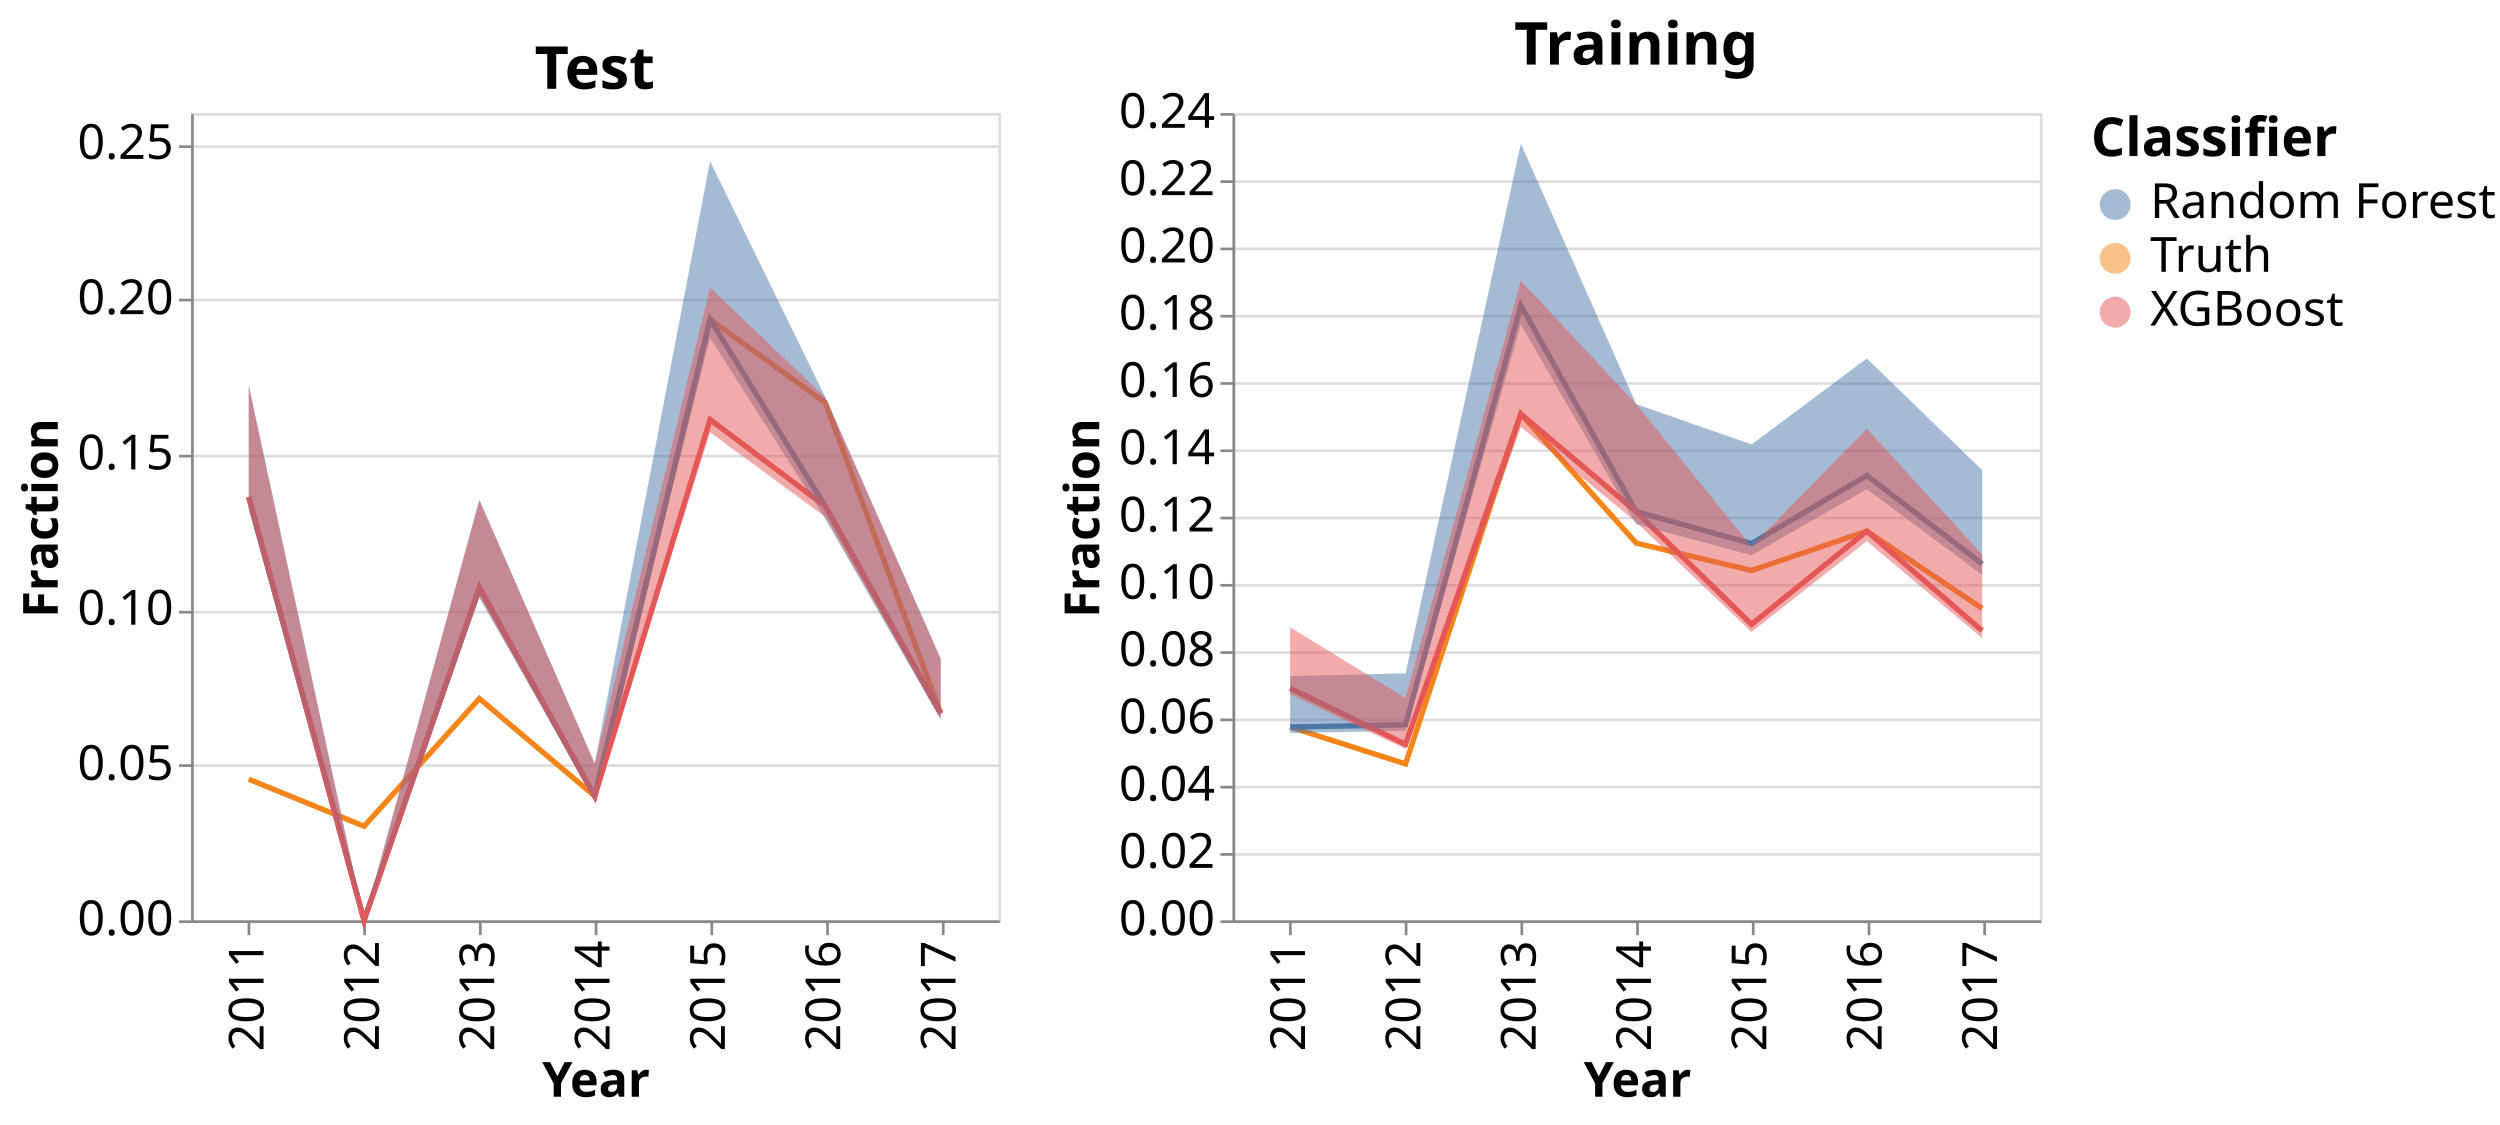
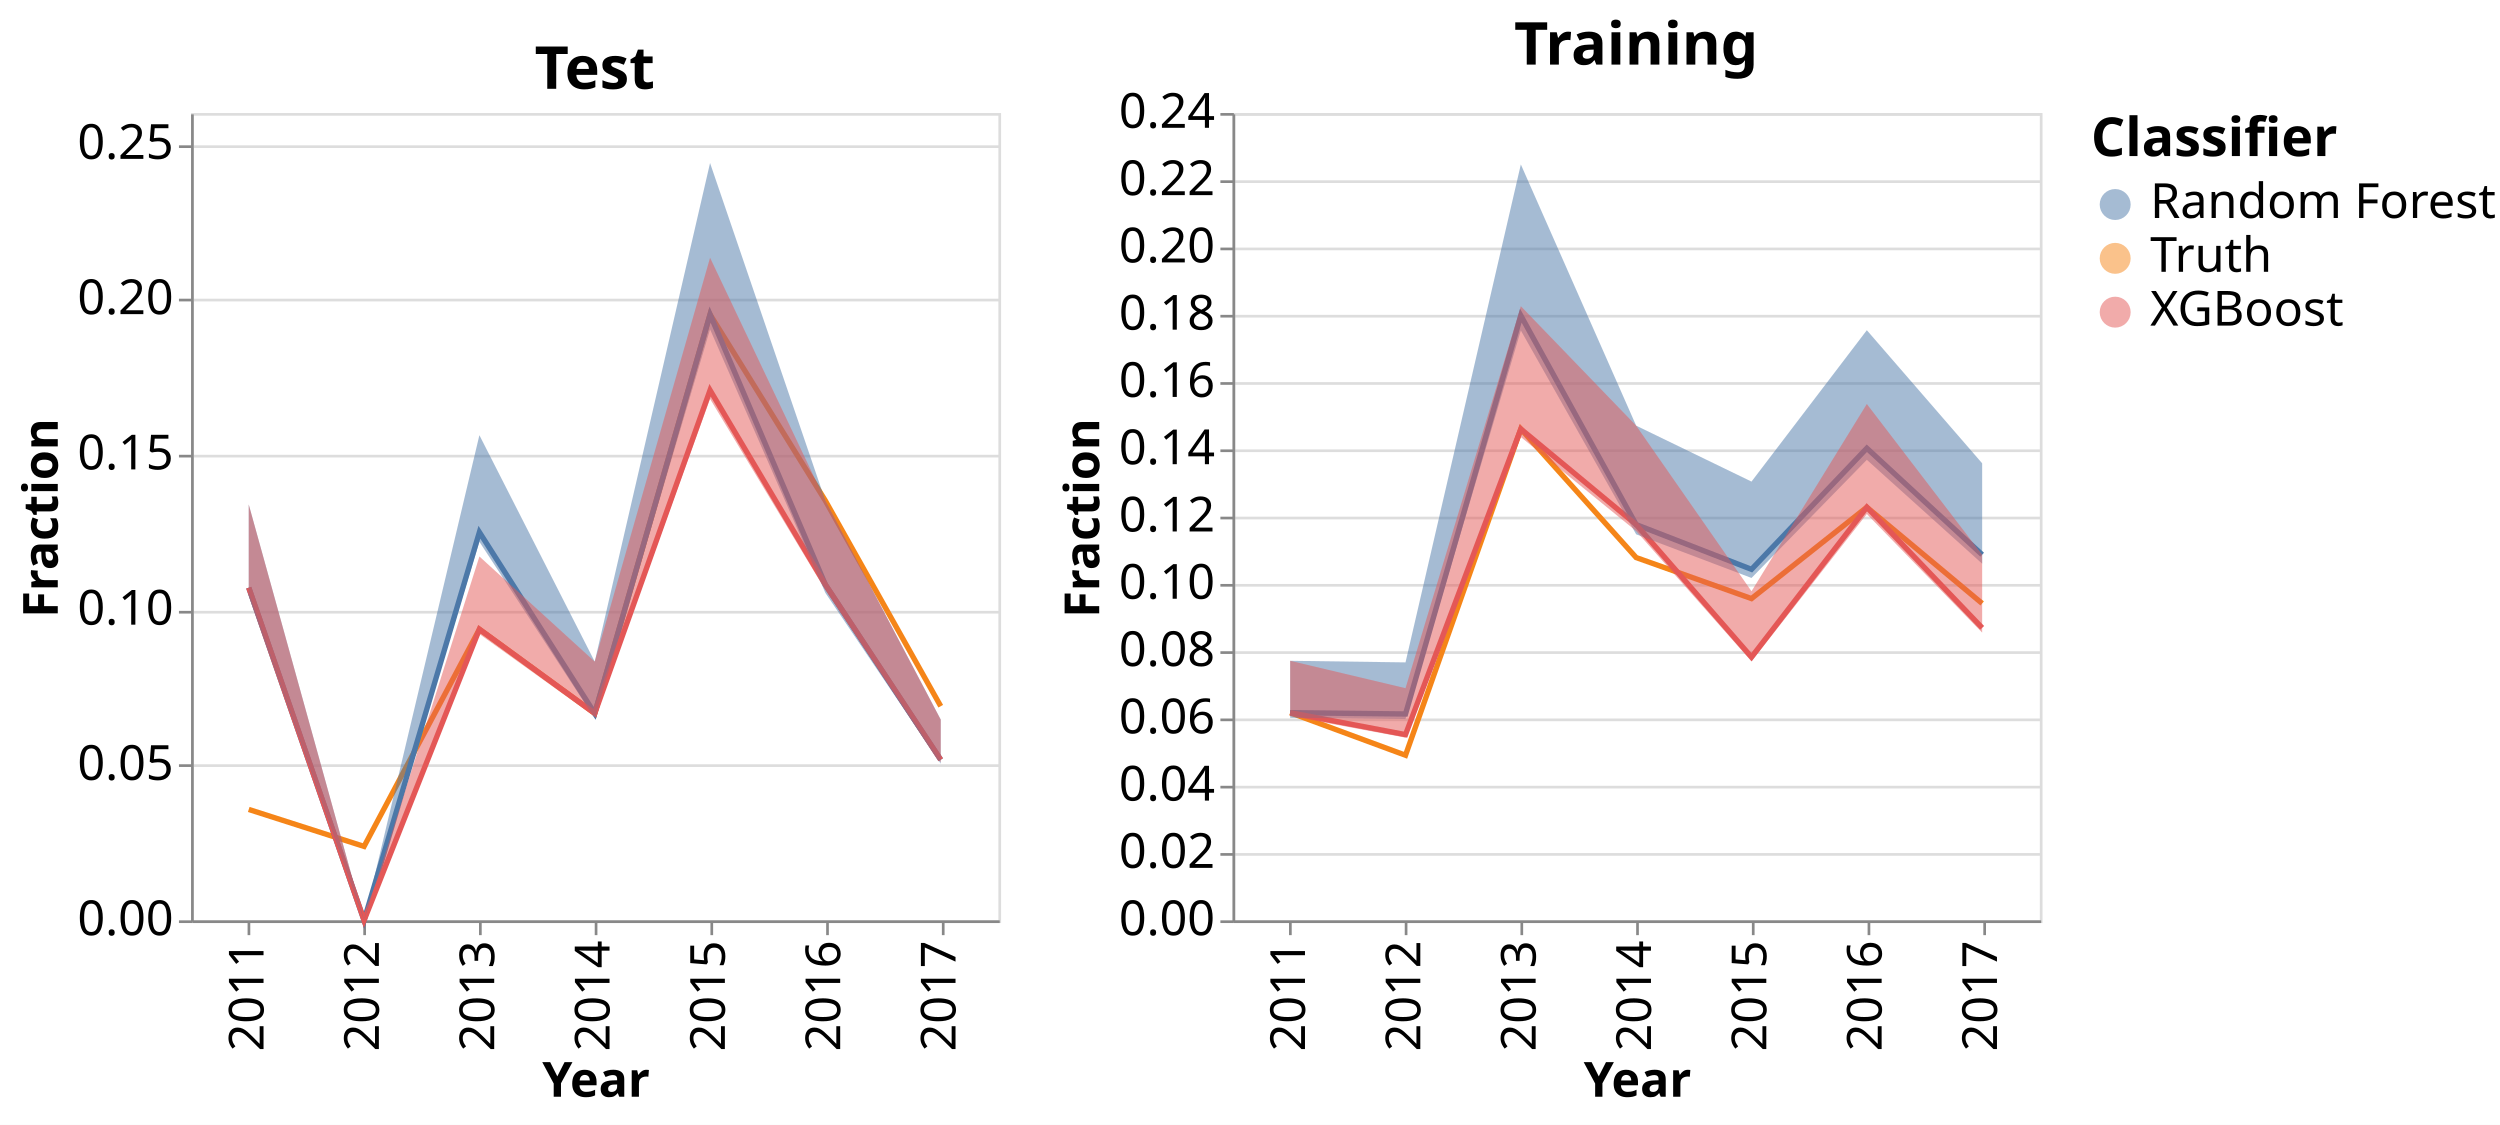
<svg xmlns="http://www.w3.org/2000/svg" version="1.1" class="marks" width="929" height="418" viewBox="0 0 929 418">
  <rect width="929" height="418" fill="white" />
  <g fill="none" stroke-miterlimit="10" transform="translate(71,42)">
    <g class="mark-group role-frame root" role="graphics-object" aria-roledescription="group mark container">
      <g transform="translate(0,0)">
        <path class="background" aria-hidden="true" d="M0,0h0v300h0Z" />
        <g>
          <g class="mark-group role-scope concat_0_group" role="graphics-object" aria-roledescription="group mark container">
            <g transform="translate(0,0)">
              <path class="background" aria-hidden="true" d="M0.5,0.5h300v300h-300Z" stroke="#ddd" />
              <g>
                <g class="mark-group role-axis" aria-hidden="true">
                  <g transform="translate(0.5,0.5)">
                    <path class="background" aria-hidden="true" d="M0,0h0v0h0Z" pointer-events="none" />
                    <g>
                      <g class="mark-rule role-axis-grid" pointer-events="none">
                        <line transform="translate(0,300)" x2="300" y2="0" stroke="#ddd" stroke-width="1" opacity="1" />
                        <line transform="translate(0,242)" x2="300" y2="0" stroke="#ddd" stroke-width="1" opacity="1" />
                        <line transform="translate(0,185)" x2="300" y2="0" stroke="#ddd" stroke-width="1" opacity="1" />
                        <line transform="translate(0,127)" x2="300" y2="0" stroke="#ddd" stroke-width="1" opacity="1" />
                        <line transform="translate(0,69)" x2="300" y2="0" stroke="#ddd" stroke-width="1" opacity="1" />
                        <line transform="translate(0,12)" x2="300" y2="0" stroke="#ddd" stroke-width="1" opacity="1" />
                      </g>
                    </g>
                    <path class="foreground" aria-hidden="true" d="" pointer-events="none" display="none" />
                  </g>
                </g>
                <g class="mark-group role-axis" role="graphics-symbol" aria-roledescription="axis" aria-label="X-axis titled 'Year' for a discrete scale with 7 values: 2011, 2012, 2013, 2014, 2015, 2016, 2017">
                  <g transform="translate(0.5,300.5)">
                    <path class="background" aria-hidden="true" d="M0,0h0v0h0Z" pointer-events="none" />
                    <g>
                      <g class="mark-rule role-axis-tick" pointer-events="none">
                        <line transform="translate(21,0)" x2="0" y2="5" stroke="#888" stroke-width="1" opacity="1" />
                        <line transform="translate(64,0)" x2="0" y2="5" stroke="#888" stroke-width="1" opacity="1" />
                        <line transform="translate(107,0)" x2="0" y2="5" stroke="#888" stroke-width="1" opacity="1" />
                        <line transform="translate(150,0)" x2="0" y2="5" stroke="#888" stroke-width="1" opacity="1" />
                        <line transform="translate(193,0)" x2="0" y2="5" stroke="#888" stroke-width="1" opacity="1" />
                        <line transform="translate(236,0)" x2="0" y2="5" stroke="#888" stroke-width="1" opacity="1" />
                        <line transform="translate(279,0)" x2="0" y2="5" stroke="#888" stroke-width="1" opacity="1" />
                      </g>
                      <g class="mark-text role-axis-label" pointer-events="none">
                        <text text-anchor="end" transform="translate(21.42857,7) rotate(270) translate(0,5)" font-family="sans-serif" font-size="18px" fill="#000" opacity="1">2011</text>
                        <text text-anchor="end" transform="translate(64.28571,7) rotate(270) translate(0,5)" font-family="sans-serif" font-size="18px" fill="#000" opacity="1">2012</text>
                        <text text-anchor="end" transform="translate(107.1429,7) rotate(270) translate(0,5)" font-family="sans-serif" font-size="18px" fill="#000" opacity="1">2013</text>
                        <text text-anchor="end" transform="translate(150,7) rotate(270) translate(0,5)" font-family="sans-serif" font-size="18px" fill="#000" opacity="1">2014</text>
                        <text text-anchor="end" transform="translate(192.8571,7) rotate(270) translate(0,5)" font-family="sans-serif" font-size="18px" fill="#000" opacity="1">2015</text>
                        <text text-anchor="end" transform="translate(235.7143,7) rotate(270) translate(0,5)" font-family="sans-serif" font-size="18px" fill="#000" opacity="1">2016</text>
                        <text text-anchor="end" transform="translate(278.5714,7) rotate(270) translate(0,5)" font-family="sans-serif" font-size="18px" fill="#000" opacity="1">2017</text>
                      </g>
                      <g class="mark-rule role-axis-domain" pointer-events="none">
                        <line transform="translate(0,0)" x2="300" y2="0" stroke="#888" stroke-width="1" opacity="1" />
                      </g>
                      <g class="mark-text role-axis-title" pointer-events="none">
                        <text text-anchor="middle" transform="translate(150,65.04297)" font-family="sans-serif" font-size="18px" font-weight="bold" fill="#000" opacity="1">Year</text>
                      </g>
                    </g>
                    <path class="foreground" aria-hidden="true" d="" pointer-events="none" display="none" />
                  </g>
                </g>
                <g class="mark-group role-axis" role="graphics-symbol" aria-roledescription="axis" aria-label="Y-axis titled 'Fraction' for a linear scale with values from 0.00 to 0.26">
                  <g transform="translate(0.5,0.5)">
                    <path class="background" aria-hidden="true" d="M0,0h0v0h0Z" pointer-events="none" />
                    <g>
                      <g class="mark-rule role-axis-tick" pointer-events="none">
                        <line transform="translate(0,300)" x2="-5" y2="0" stroke="#888" stroke-width="1" opacity="1" />
                        <line transform="translate(0,242)" x2="-5" y2="0" stroke="#888" stroke-width="1" opacity="1" />
                        <line transform="translate(0,185)" x2="-5" y2="0" stroke="#888" stroke-width="1" opacity="1" />
                        <line transform="translate(0,127)" x2="-5" y2="0" stroke="#888" stroke-width="1" opacity="1" />
                        <line transform="translate(0,69)" x2="-5" y2="0" stroke="#888" stroke-width="1" opacity="1" />
                        <line transform="translate(0,12)" x2="-5" y2="0" stroke="#888" stroke-width="1" opacity="1" />
                      </g>
                      <g class="mark-text role-axis-label" pointer-events="none">
                        <text text-anchor="end" transform="translate(-7,305)" font-family="sans-serif" font-size="18px" fill="#000" opacity="1">0.00</text>
                        <text text-anchor="end" transform="translate(-7,247.3077)" font-family="sans-serif" font-size="18px" fill="#000" opacity="1">0.05</text>
                        <text text-anchor="end" transform="translate(-7,189.6154)" font-family="sans-serif" font-size="18px" fill="#000" opacity="1">0.10</text>
                        <text text-anchor="end" transform="translate(-7,131.9231)" font-family="sans-serif" font-size="18px" fill="#000" opacity="1">0.15</text>
                        <text text-anchor="end" transform="translate(-7,74.23077)" font-family="sans-serif" font-size="18px" fill="#000" opacity="1">0.20</text>
                        <text text-anchor="end" transform="translate(-7,16.53846)" font-family="sans-serif" font-size="18px" fill="#000" opacity="1">0.25</text>
                      </g>
                      <g class="mark-rule role-axis-domain" pointer-events="none">
                        <line transform="translate(0,300)" x2="0" y2="-300" stroke="#888" stroke-width="1" opacity="1" />
                      </g>
                      <g class="mark-text role-axis-title" pointer-events="none">
                        <text text-anchor="middle" transform="translate(-46.0332,150) rotate(-90) translate(0,-4)" font-family="sans-serif" font-size="18px" font-weight="bold" fill="#000" opacity="1">Fraction</text>
                      </g>
                    </g>
                    <path class="foreground" aria-hidden="true" d="" pointer-events="none" display="none" />
                  </g>
                </g>
                <g class="mark-group role-scope concat_0_layer_0_pathgroup" role="graphics-object" aria-roledescription="group mark container">
                  <g transform="translate(0,0)">
                    <path class="background" aria-hidden="true" d="M0,0h300v300h-300Z" />
                    <g>
                      <g class="mark-line role-mark concat_0_layer_0_marks" role="graphics-object" aria-roledescription="line mark container">
-                         <path aria-label="Year: 2011; Fraction: 0.0454545454545; Classifier: Truth" role="graphics-symbol" aria-roledescription="line mark" d="M21.429,247.552L64.286,265.035L107.143,217.582L150,253.846L192.857,76.675L235.714,107.692L278.571,223.077" stroke="#f58518" stroke-width="2" />
+                         <path aria-label="Year: 2011; Fraction: 0.0357142857143; Classifier: Truth" role="graphics-symbol" aria-roledescription="line mark" d="M21.429,258.791L64.286,272.527L107.143,191.827L150,223.077L192.857,74.859L235.714,144.075L278.571,220.424" stroke="#f58518" stroke-width="2" />
                      </g>
                    </g>
                    <path class="foreground" aria-hidden="true" d="" display="none" />
                  </g>
                  <g transform="translate(0,0)">
                    <path class="background" aria-hidden="true" d="M0,0h300v300h-300Z" />
                    <g>
                      <g class="mark-line role-mark concat_0_layer_0_marks" role="graphics-object" aria-roledescription="line mark container">
-                         <path aria-label="Year: 2011; Fraction: 0.136363636364; Classifier: Random Forest" role="graphics-symbol" aria-roledescription="line mark" d="M21.429,142.657L64.286,300L107.143,176.374L150,253.846L192.857,76.675L235.714,146.154L278.571,223.077" stroke="#4c78a8" stroke-width="2" />
+                         <path aria-label="Year: 2011; Fraction: 0.107142857143; Classifier: Random Forest" role="graphics-symbol" aria-roledescription="line mark" d="M21.429,176.374L64.286,300L107.143,155.769L150,223.077L192.857,74.859L235.714,175.26L278.571,240.318" stroke="#4c78a8" stroke-width="2" />
                      </g>
                    </g>
                    <path class="foreground" aria-hidden="true" d="" display="none" />
                  </g>
                  <g transform="translate(0,0)">
                    <path class="background" aria-hidden="true" d="M0,0h300v300h-300Z" />
                    <g>
                      <g class="mark-line role-mark concat_0_layer_0_marks" role="graphics-object" aria-roledescription="line mark container">
-                         <path aria-label="Year: 2011; Fraction: 0.136363636364; Classifier: XGBoost" role="graphics-symbol" aria-roledescription="line mark" d="M21.429,142.657L64.286,300L107.143,176.374L150,253.846L192.857,113.896L235.714,146.154L278.571,223.077" stroke="#e45756" stroke-width="2" />
+                         <path aria-label="Year: 2011; Fraction: 0.107142857143; Classifier: XGBoost" role="graphics-symbol" aria-roledescription="line mark" d="M21.429,176.374L64.286,300L107.143,191.827L150,223.077L192.857,103.002L235.714,175.26L278.571,240.318" stroke="#e45756" stroke-width="2" />
                      </g>
                    </g>
                    <path class="foreground" aria-hidden="true" d="" display="none" />
                  </g>
                </g>
                <g class="mark-group role-scope concat_0_layer_1_pathgroup" role="graphics-object" aria-roledescription="group mark container">
                  <g transform="translate(0,0)">
                    <path class="background" aria-hidden="true" d="M0,0h300v300h-300Z" />
                    <g>
                      <g class="mark-area role-mark concat_0_layer_1_marks" role="graphics-object" aria-roledescription="area mark container">
-                         <path aria-label="Year: 2011; Fraction: 0.0454545454545; Classifier: Truth" role="graphics-symbol" aria-roledescription="area mark" d="M21.429,247.552L64.286,265.035L107.143,217.582L150,253.846L192.857,76.675L235.714,107.692L278.571,223.077L278.571,223.077L235.714,107.692L192.857,76.675L150,253.846L107.143,217.582L64.286,265.035L21.429,247.552Z" fill="#f58518" opacity="0.5" />
+                         <path aria-label="Year: 2011; Fraction: 0.0357142857143; Classifier: Truth" role="graphics-symbol" aria-roledescription="area mark" d="M21.429,258.791L64.286,272.527L107.143,191.827L150,223.077L192.857,74.859L235.714,144.075L278.571,220.424L278.571,220.424L235.714,144.075L192.857,74.859L150,223.077L107.143,191.827L64.286,272.527L21.429,258.791Z" fill="#f58518" opacity="0.5" />
                      </g>
                    </g>
                    <path class="foreground" aria-hidden="true" d="" display="none" />
                  </g>
                  <g transform="translate(0,0)">
                    <path class="background" aria-hidden="true" d="M0,0h300v300h-300Z" />
                    <g>
                      <g class="mark-area role-mark concat_0_layer_1_marks" role="graphics-object" aria-roledescription="area mark container">
-                         <path aria-label="Year: 2011; Fraction: 0.172248803828; Classifier: Random Forest" role="graphics-symbol" aria-roledescription="area mark" d="M21.429,101.251L64.286,300L107.143,143.84L150,241.7L192.857,17.905L235.714,105.668L278.571,202.834L278.571,225.444L235.714,150.888L192.857,83.546L150,255.266L107.143,180.178L64.286,300L21.429,147.499Z" fill="#4c78a8" opacity="0.5" />
+                         <path aria-label="Year: 2011; Fraction: 0.133928571429; Classifier: Random Forest" role="graphics-symbol" aria-roledescription="area mark" d="M21.429,145.467L64.286,300L107.143,119.712L150,203.846L192.857,18.574L235.714,144.075L278.571,225.398L278.571,241.786L235.714,178.327L192.857,80.396L150,224.968L107.143,159.316L64.286,300L21.429,179.414Z" fill="#4c78a8" opacity="0.5" />
                      </g>
                    </g>
                    <path class="foreground" aria-hidden="true" d="" display="none" />
                  </g>
                  <g transform="translate(0,0)">
                    <path class="background" aria-hidden="true" d="M0,0h300v300h-300Z" />
                    <g>
                      <g class="mark-area role-mark concat_0_layer_1_marks" role="graphics-object" aria-roledescription="area mark container">
-                         <path aria-label="Year: 2011; Fraction: 0.172248803828; Classifier: XGBoost" role="graphics-symbol" aria-roledescription="area mark" d="M21.429,101.251L64.286,300L107.143,143.84L150,241.7L192.857,64.921L235.714,105.668L278.571,202.834L278.571,225.049L235.714,150.099L192.857,118.668L150,255.03L107.143,179.544L64.286,300L21.429,146.692Z" fill="#e45756" opacity="0.5" />
+                         <path aria-label="Year: 2011; Fraction: 0.133928571429; Classifier: XGBoost" role="graphics-symbol" aria-roledescription="area mark" d="M21.429,145.467L64.286,300L107.143,164.784L150,203.846L192.857,53.752L235.714,144.075L278.571,225.398L278.571,241.297L235.714,177.305L192.857,106.231L150,224.338L107.143,193.6L64.286,300L21.429,178.4Z" fill="#e45756" opacity="0.5" />
                      </g>
                    </g>
                    <path class="foreground" aria-hidden="true" d="" display="none" />
                  </g>
                </g>
                <g class="mark-group role-title">
                  <g transform="translate(150,-26)">
                    <path class="background" aria-hidden="true" d="M0,0h0v0h0Z" pointer-events="none" />
                    <g>
                      <g class="mark-text role-title-text" role="graphics-symbol" aria-roledescription="title" aria-label="Title text 'Test'" pointer-events="none">
                        <text text-anchor="middle" transform="translate(0,17)" font-family="sans-serif" font-size="22px" font-weight="bold" fill="#000" opacity="1">Test</text>
                      </g>
                    </g>
                    <path class="foreground" aria-hidden="true" d="" pointer-events="none" display="none" />
                  </g>
                </g>
              </g>
              <path class="foreground" aria-hidden="true" d="" display="none" />
            </g>
          </g>
          <g class="mark-group role-scope concat_1_group" role="graphics-object" aria-roledescription="group mark container">
            <g transform="translate(387,0)">
              <path class="background" aria-hidden="true" d="M0.5,0.5h300v300h-300Z" stroke="#ddd" />
              <g>
                <g class="mark-group role-axis" aria-hidden="true">
                  <g transform="translate(0.5,0.5)">
                    <path class="background" aria-hidden="true" d="M0,0h0v0h0Z" pointer-events="none" />
                    <g>
                      <g class="mark-rule role-axis-grid" pointer-events="none">
                        <line transform="translate(0,300)" x2="300" y2="0" stroke="#ddd" stroke-width="1" opacity="1" />
                        <line transform="translate(0,275)" x2="300" y2="0" stroke="#ddd" stroke-width="1" opacity="1" />
                        <line transform="translate(0,250)" x2="300" y2="0" stroke="#ddd" stroke-width="1" opacity="1" />
                        <line transform="translate(0,225)" x2="300" y2="0" stroke="#ddd" stroke-width="1" opacity="1" />
                        <line transform="translate(0,200)" x2="300" y2="0" stroke="#ddd" stroke-width="1" opacity="1" />
                        <line transform="translate(0,175)" x2="300" y2="0" stroke="#ddd" stroke-width="1" opacity="1" />
                        <line transform="translate(0,150)" x2="300" y2="0" stroke="#ddd" stroke-width="1" opacity="1" />
                        <line transform="translate(0,125)" x2="300" y2="0" stroke="#ddd" stroke-width="1" opacity="1" />
                        <line transform="translate(0,100)" x2="300" y2="0" stroke="#ddd" stroke-width="1" opacity="1" />
                        <line transform="translate(0,75)" x2="300" y2="0" stroke="#ddd" stroke-width="1" opacity="1" />
                        <line transform="translate(0,50)" x2="300" y2="0" stroke="#ddd" stroke-width="1" opacity="1" />
                        <line transform="translate(0,25)" x2="300" y2="0" stroke="#ddd" stroke-width="1" opacity="1" />
                        <line transform="translate(0,0)" x2="300" y2="0" stroke="#ddd" stroke-width="1" opacity="1" />
                      </g>
                    </g>
                    <path class="foreground" aria-hidden="true" d="" pointer-events="none" display="none" />
                  </g>
                </g>
                <g class="mark-group role-axis" role="graphics-symbol" aria-roledescription="axis" aria-label="X-axis titled 'Year' for a discrete scale with 7 values: 2011, 2012, 2013, 2014, 2015, 2016, 2017">
                  <g transform="translate(0.5,300.5)">
                    <path class="background" aria-hidden="true" d="M0,0h0v0h0Z" pointer-events="none" />
                    <g>
                      <g class="mark-rule role-axis-tick" pointer-events="none">
                        <line transform="translate(21,0)" x2="0" y2="5" stroke="#888" stroke-width="1" opacity="1" />
                        <line transform="translate(64,0)" x2="0" y2="5" stroke="#888" stroke-width="1" opacity="1" />
                        <line transform="translate(107,0)" x2="0" y2="5" stroke="#888" stroke-width="1" opacity="1" />
                        <line transform="translate(150,0)" x2="0" y2="5" stroke="#888" stroke-width="1" opacity="1" />
                        <line transform="translate(193,0)" x2="0" y2="5" stroke="#888" stroke-width="1" opacity="1" />
                        <line transform="translate(236,0)" x2="0" y2="5" stroke="#888" stroke-width="1" opacity="1" />
                        <line transform="translate(279,0)" x2="0" y2="5" stroke="#888" stroke-width="1" opacity="1" />
                      </g>
                      <g class="mark-text role-axis-label" pointer-events="none">
                        <text text-anchor="end" transform="translate(21.42857,7) rotate(270) translate(0,5)" font-family="sans-serif" font-size="18px" fill="#000" opacity="1">2011</text>
                        <text text-anchor="end" transform="translate(64.28571,7) rotate(270) translate(0,5)" font-family="sans-serif" font-size="18px" fill="#000" opacity="1">2012</text>
                        <text text-anchor="end" transform="translate(107.1429,7) rotate(270) translate(0,5)" font-family="sans-serif" font-size="18px" fill="#000" opacity="1">2013</text>
                        <text text-anchor="end" transform="translate(150,7) rotate(270) translate(0,5)" font-family="sans-serif" font-size="18px" fill="#000" opacity="1">2014</text>
                        <text text-anchor="end" transform="translate(192.8571,7) rotate(270) translate(0,5)" font-family="sans-serif" font-size="18px" fill="#000" opacity="1">2015</text>
                        <text text-anchor="end" transform="translate(235.7143,7) rotate(270) translate(0,5)" font-family="sans-serif" font-size="18px" fill="#000" opacity="1">2016</text>
                        <text text-anchor="end" transform="translate(278.5714,7) rotate(270) translate(0,5)" font-family="sans-serif" font-size="18px" fill="#000" opacity="1">2017</text>
                      </g>
                      <g class="mark-rule role-axis-domain" pointer-events="none">
                        <line transform="translate(0,0)" x2="300" y2="0" stroke="#888" stroke-width="1" opacity="1" />
                      </g>
                      <g class="mark-text role-axis-title" pointer-events="none">
                        <text text-anchor="middle" transform="translate(150,65.04297)" font-family="sans-serif" font-size="18px" font-weight="bold" fill="#000" opacity="1">Year</text>
                      </g>
                    </g>
                    <path class="foreground" aria-hidden="true" d="" pointer-events="none" display="none" />
                  </g>
                </g>
                <g class="mark-group role-axis" role="graphics-symbol" aria-roledescription="axis" aria-label="Y-axis titled 'Fraction' for a linear scale with values from 0.00 to 0.24">
                  <g transform="translate(0.5,0.5)">
                    <path class="background" aria-hidden="true" d="M0,0h0v0h0Z" pointer-events="none" />
                    <g>
                      <g class="mark-rule role-axis-tick" pointer-events="none">
                        <line transform="translate(0,300)" x2="-5" y2="0" stroke="#888" stroke-width="1" opacity="1" />
                        <line transform="translate(0,275)" x2="-5" y2="0" stroke="#888" stroke-width="1" opacity="1" />
                        <line transform="translate(0,250)" x2="-5" y2="0" stroke="#888" stroke-width="1" opacity="1" />
                        <line transform="translate(0,225)" x2="-5" y2="0" stroke="#888" stroke-width="1" opacity="1" />
                        <line transform="translate(0,200)" x2="-5" y2="0" stroke="#888" stroke-width="1" opacity="1" />
                        <line transform="translate(0,175)" x2="-5" y2="0" stroke="#888" stroke-width="1" opacity="1" />
                        <line transform="translate(0,150)" x2="-5" y2="0" stroke="#888" stroke-width="1" opacity="1" />
                        <line transform="translate(0,125)" x2="-5" y2="0" stroke="#888" stroke-width="1" opacity="1" />
                        <line transform="translate(0,100)" x2="-5" y2="0" stroke="#888" stroke-width="1" opacity="1" />
                        <line transform="translate(0,75)" x2="-5" y2="0" stroke="#888" stroke-width="1" opacity="1" />
                        <line transform="translate(0,50)" x2="-5" y2="0" stroke="#888" stroke-width="1" opacity="1" />
                        <line transform="translate(0,25)" x2="-5" y2="0" stroke="#888" stroke-width="1" opacity="1" />
                        <line transform="translate(0,0)" x2="-5" y2="0" stroke="#888" stroke-width="1" opacity="1" />
                      </g>
                      <g class="mark-text role-axis-label" pointer-events="none">
                        <text text-anchor="end" transform="translate(-7,305)" font-family="sans-serif" font-size="18px" fill="#000" opacity="1">0.00</text>
                        <text text-anchor="end" transform="translate(-7,280)" font-family="sans-serif" font-size="18px" fill="#000" opacity="1">0.02</text>
                        <text text-anchor="end" transform="translate(-7,255)" font-family="sans-serif" font-size="18px" fill="#000" opacity="1">0.04</text>
                        <text text-anchor="end" transform="translate(-7,230)" font-family="sans-serif" font-size="18px" fill="#000" opacity="1">0.06</text>
                        <text text-anchor="end" transform="translate(-7,205)" font-family="sans-serif" font-size="18px" fill="#000" opacity="1">0.08</text>
                        <text text-anchor="end" transform="translate(-7,180)" font-family="sans-serif" font-size="18px" fill="#000" opacity="1">0.10</text>
                        <text text-anchor="end" transform="translate(-7,155)" font-family="sans-serif" font-size="18px" fill="#000" opacity="1">0.12</text>
                        <text text-anchor="end" transform="translate(-7,130)" font-family="sans-serif" font-size="18px" fill="#000" opacity="1">0.14</text>
                        <text text-anchor="end" transform="translate(-7,105)" font-family="sans-serif" font-size="18px" fill="#000" opacity="1">0.16</text>
                        <text text-anchor="end" transform="translate(-7,80)" font-family="sans-serif" font-size="18px" fill="#000" opacity="1">0.18</text>
                        <text text-anchor="end" transform="translate(-7,55)" font-family="sans-serif" font-size="18px" fill="#000" opacity="1">0.20</text>
                        <text text-anchor="end" transform="translate(-7,30)" font-family="sans-serif" font-size="18px" fill="#000" opacity="1">0.22</text>
                        <text text-anchor="end" transform="translate(-7,5)" font-family="sans-serif" font-size="18px" fill="#000" opacity="1">0.24</text>
                      </g>
                      <g class="mark-rule role-axis-domain" pointer-events="none">
                        <line transform="translate(0,300)" x2="0" y2="-300" stroke="#888" stroke-width="1" opacity="1" />
                      </g>
                      <g class="mark-text role-axis-title" pointer-events="none">
                        <text text-anchor="middle" transform="translate(-46.0332,150) rotate(-90) translate(0,-4)" font-family="sans-serif" font-size="18px" font-weight="bold" fill="#000" opacity="1">Fraction</text>
                      </g>
                    </g>
                    <path class="foreground" aria-hidden="true" d="" pointer-events="none" display="none" />
                  </g>
                </g>
                <g class="mark-group role-scope concat_1_layer_0_pathgroup" role="graphics-object" aria-roledescription="group mark container">
                  <g transform="translate(0,0)">
                    <path class="background" aria-hidden="true" d="M0,0h300v300h-300Z" />
                    <g>
                      <g class="mark-line role-mark concat_1_layer_0_marks" role="graphics-object" aria-roledescription="line mark container">
-                         <path aria-label="Year: 2011; Fraction: 0.0574712643678; Classifier: Truth" role="graphics-symbol" aria-roledescription="line mark" d="M21.429,228.161L64.286,241.86L107.143,111.828L150,159.813L192.857,170L235.714,155.372L278.571,184.106" stroke="#f58518" stroke-width="2" />
+                         <path aria-label="Year: 2011; Fraction: 0.0617283950617; Classifier: Truth" role="graphics-symbol" aria-roledescription="line mark" d="M21.429,222.84L64.286,238.65L107.143,117.416L150,165.196L192.857,180.435L235.714,146.491L278.571,182.246" stroke="#f58518" stroke-width="2" />
                      </g>
                    </g>
                    <path class="foreground" aria-hidden="true" d="" display="none" />
                  </g>
                  <g transform="translate(0,0)">
                    <path class="background" aria-hidden="true" d="M0,0h300v300h-300Z" />
                    <g>
                      <g class="mark-line role-mark concat_1_layer_0_marks" role="graphics-object" aria-roledescription="line mark container">
-                         <path aria-label="Year: 2011; Fraction: 0.0574712643678; Classifier: Random Forest" role="graphics-symbol" aria-roledescription="line mark" d="M21.429,228.161L64.286,227.326L107.143,71.505L150,148.131L192.857,160L235.714,134.711L278.571,167.55" stroke="#4c78a8" stroke-width="2" />
+                         <path aria-label="Year: 2011; Fraction: 0.0617283950617; Classifier: Random Forest" role="graphics-symbol" aria-roledescription="line mark" d="M21.429,222.84L64.286,223.313L107.143,75.281L150,152.941L192.857,169.565L235.714,124.561L278.571,164.13" stroke="#4c78a8" stroke-width="2" />
                      </g>
                    </g>
                    <path class="foreground" aria-hidden="true" d="" display="none" />
                  </g>
                  <g transform="translate(0,0)">
                    <path class="background" aria-hidden="true" d="M0,0h300v300h-300Z" />
                    <g>
                      <g class="mark-line role-mark concat_1_layer_0_marks" role="graphics-object" aria-roledescription="line mark container">
-                         <path aria-label="Year: 2011; Fraction: 0.0689655172414; Classifier: XGBoost" role="graphics-symbol" aria-roledescription="line mark" d="M21.429,213.793L64.286,234.593L107.143,111.828L150,148.131L192.857,190L235.714,155.372L278.571,192.384" stroke="#e45756" stroke-width="2" />
+                         <path aria-label="Year: 2011; Fraction: 0.0617283950617; Classifier: XGBoost" role="graphics-symbol" aria-roledescription="line mark" d="M21.429,222.84L64.286,230.982L107.143,117.416L150,152.941L192.857,202.174L235.714,146.491L278.571,191.304" stroke="#e45756" stroke-width="2" />
                      </g>
                    </g>
                    <path class="foreground" aria-hidden="true" d="" display="none" />
                  </g>
                </g>
                <g class="mark-group role-scope concat_1_layer_1_pathgroup" role="graphics-object" aria-roledescription="group mark container">
                  <g transform="translate(0,0)">
                    <path class="background" aria-hidden="true" d="M0,0h300v300h-300Z" />
                    <g>
                      <g class="mark-area role-mark concat_1_layer_1_marks" role="graphics-object" aria-roledescription="area mark container">
-                         <path aria-label="Year: 2011; Fraction: 0.0574712643678; Classifier: Truth" role="graphics-symbol" aria-roledescription="area mark" d="M21.429,228.161L64.286,241.86L107.143,111.828L150,159.813L192.857,170L235.714,155.372L278.571,184.106L278.571,184.106L235.714,155.372L192.857,170L150,159.813L107.143,111.828L64.286,241.86L21.429,228.161Z" fill="#f58518" opacity="0.5" />
+                         <path aria-label="Year: 2011; Fraction: 0.0617283950617; Classifier: Truth" role="graphics-symbol" aria-roledescription="area mark" d="M21.429,222.84L64.286,238.65L107.143,117.416L150,165.196L192.857,180.435L235.714,146.491L278.571,182.246L278.571,182.246L235.714,146.491L192.857,180.435L150,165.196L107.143,117.416L64.286,238.65L21.429,222.84Z" fill="#f58518" opacity="0.5" />
                      </g>
                    </g>
                    <path class="foreground" aria-hidden="true" d="" display="none" />
                  </g>
                  <g transform="translate(0,0)">
                    <path class="background" aria-hidden="true" d="M0,0h300v300h-300Z" />
                    <g>
                      <g class="mark-area role-mark concat_1_layer_1_marks" role="graphics-object" aria-roledescription="area mark container">
-                         <path aria-label="Year: 2011; Fraction: 0.0725952813067; Classifier: Random Forest" role="graphics-symbol" aria-roledescription="area mark" d="M21.429,209.256L64.286,208.201L107.143,11.375L150,108.165L192.857,123.158L235.714,91.214L278.571,132.694L278.571,171.625L235.714,139.797L192.857,164.308L150,152.804L107.143,78.536L64.286,229.562L21.429,230.371Z" fill="#4c78a8" opacity="0.5" />
+                         <path aria-label="Year: 2011; Fraction: 0.0771604938272; Classifier: Random Forest" role="graphics-symbol" aria-roledescription="area mark" d="M21.429,203.549L64.286,204.141L107.143,19.101L150,116.176L192.857,136.957L235.714,80.702L278.571,130.163L278.571,167.471L235.714,128.875L192.857,172.773L150,156.557L107.143,80.807L64.286,225.199L21.429,224.737Z" fill="#4c78a8" opacity="0.5" />
                      </g>
                    </g>
                    <path class="foreground" aria-hidden="true" d="" display="none" />
                  </g>
                  <g transform="translate(0,0)">
                    <path class="background" aria-hidden="true" d="M0,0h300v300h-300Z" />
                    <g>
                      <g class="mark-area role-mark concat_1_layer_1_marks" role="graphics-object" aria-roledescription="area mark container">
-                         <path aria-label="Year: 2011; Fraction: 0.0871143375681; Classifier: XGBoost" role="graphics-symbol" aria-roledescription="area mark" d="M21.429,191.107L64.286,217.381L107.143,62.309L150,108.165L192.857,161.053L235.714,117.312L278.571,164.064L278.571,195.143L235.714,159.08L192.857,192.821L150,152.025L107.143,116.653L64.286,236.27L21.429,216.004Z" fill="#e45756" opacity="0.5" />
+                         <path aria-label="Year: 2011; Fraction: 0.0771604938272; Classifier: XGBoost" role="graphics-symbol" aria-roledescription="area mark" d="M21.429,203.549L64.286,213.727L107.143,71.77L150,116.176L192.857,177.717L235.714,108.114L278.571,164.13L278.571,193.086L235.714,149.008L192.857,203.778L150,155.352L107.143,120.409L64.286,232.113L21.429,224.104Z" fill="#e45756" opacity="0.5" />
                      </g>
                    </g>
                    <path class="foreground" aria-hidden="true" d="" display="none" />
                  </g>
                </g>
                <g class="mark-group role-title">
                  <g transform="translate(150,-35)">
                    <path class="background" aria-hidden="true" d="M0,0h0v0h0Z" pointer-events="none" />
                    <g>
                      <g class="mark-text role-title-text" role="graphics-symbol" aria-roledescription="title" aria-label="Title text 'Training'" pointer-events="none">
                        <text text-anchor="middle" transform="translate(0,17)" font-family="sans-serif" font-size="22px" font-weight="bold" fill="#000" opacity="1">Training</text>
                      </g>
                    </g>
                    <path class="foreground" aria-hidden="true" d="" pointer-events="none" display="none" />
                  </g>
                </g>
              </g>
              <path class="foreground" aria-hidden="true" d="" display="none" />
            </g>
          </g>
          <g class="mark-group role-legend" role="graphics-symbol" aria-roledescription="legend" aria-label="Symbol legend titled 'Classifier' for fill color and stroke color with 3 values: Random Forest, Truth, XGBoost">
            <g transform="translate(706,0)">
              <path class="background" aria-hidden="true" d="M0,0h147v83h-147Z" pointer-events="none" />
              <g>
                <g class="mark-group role-legend-entry">
                  <g transform="translate(0,25)">
                    <path class="background" aria-hidden="true" d="M0,0h0v0h0Z" pointer-events="none" />
                    <g>
                      <g class="mark-group role-scope" role="graphics-object" aria-roledescription="group mark container">
                        <g transform="translate(0,0)">
                          <path class="background" aria-hidden="true" d="M0,0h146.049v18h-146.049Z" pointer-events="none" opacity="1" />
                          <g>
                            <g class="mark-symbol role-legend-symbol" pointer-events="none">
                              <path transform="translate(9,9)" d="M5,0A5,5,0,1,1,-5,0A5,5,0,1,1,5,0" fill="#4c78a8" stroke="#4c78a8" stroke-width="1.5" opacity="0.5" />
                            </g>
                            <g class="mark-text role-legend-label" pointer-events="none">
                              <text text-anchor="start" transform="translate(22,14)" font-family="sans-serif" font-size="18px" fill="#000" opacity="1">Random Forest</text>
                            </g>
                          </g>
                          <path class="foreground" aria-hidden="true" d="" pointer-events="none" display="none" />
                        </g>
                        <g transform="translate(0,20)">
                          <path class="background" aria-hidden="true" d="M0,0h146.049v18h-146.049Z" pointer-events="none" opacity="1" />
                          <g>
                            <g class="mark-symbol role-legend-symbol" pointer-events="none">
                              <path transform="translate(9,9)" d="M5,0A5,5,0,1,1,-5,0A5,5,0,1,1,5,0" fill="#f58518" stroke="#f58518" stroke-width="1.5" opacity="0.5" />
                            </g>
                            <g class="mark-text role-legend-label" pointer-events="none">
                              <text text-anchor="start" transform="translate(22,14)" font-family="sans-serif" font-size="18px" fill="#000" opacity="1">Truth</text>
                            </g>
                          </g>
                          <path class="foreground" aria-hidden="true" d="" pointer-events="none" display="none" />
                        </g>
                        <g transform="translate(0,40)">
                          <path class="background" aria-hidden="true" d="M0,0h146.049v18h-146.049Z" pointer-events="none" opacity="1" />
                          <g>
                            <g class="mark-symbol role-legend-symbol" pointer-events="none">
                              <path transform="translate(9,9)" d="M5,0A5,5,0,1,1,-5,0A5,5,0,1,1,5,0" fill="#e45756" stroke="#e45756" stroke-width="1.5" opacity="0.5" />
                            </g>
                            <g class="mark-text role-legend-label" pointer-events="none">
                              <text text-anchor="start" transform="translate(22,14)" font-family="sans-serif" font-size="18px" fill="#000" opacity="1">XGBoost</text>
                            </g>
                          </g>
                          <path class="foreground" aria-hidden="true" d="" pointer-events="none" display="none" />
                        </g>
                      </g>
                    </g>
                    <path class="foreground" aria-hidden="true" d="" pointer-events="none" display="none" />
                  </g>
                </g>
                <g class="mark-text role-legend-title" pointer-events="none">
                  <text text-anchor="start" transform="translate(0,16)" font-family="sans-serif" font-size="20px" font-weight="bold" fill="#000" opacity="1">Classifier</text>
                </g>
              </g>
              <path class="foreground" aria-hidden="true" d="" pointer-events="none" display="none" />
            </g>
          </g>
        </g>
        <path class="foreground" aria-hidden="true" d="" display="none" />
      </g>
    </g>
  </g>
</svg>
